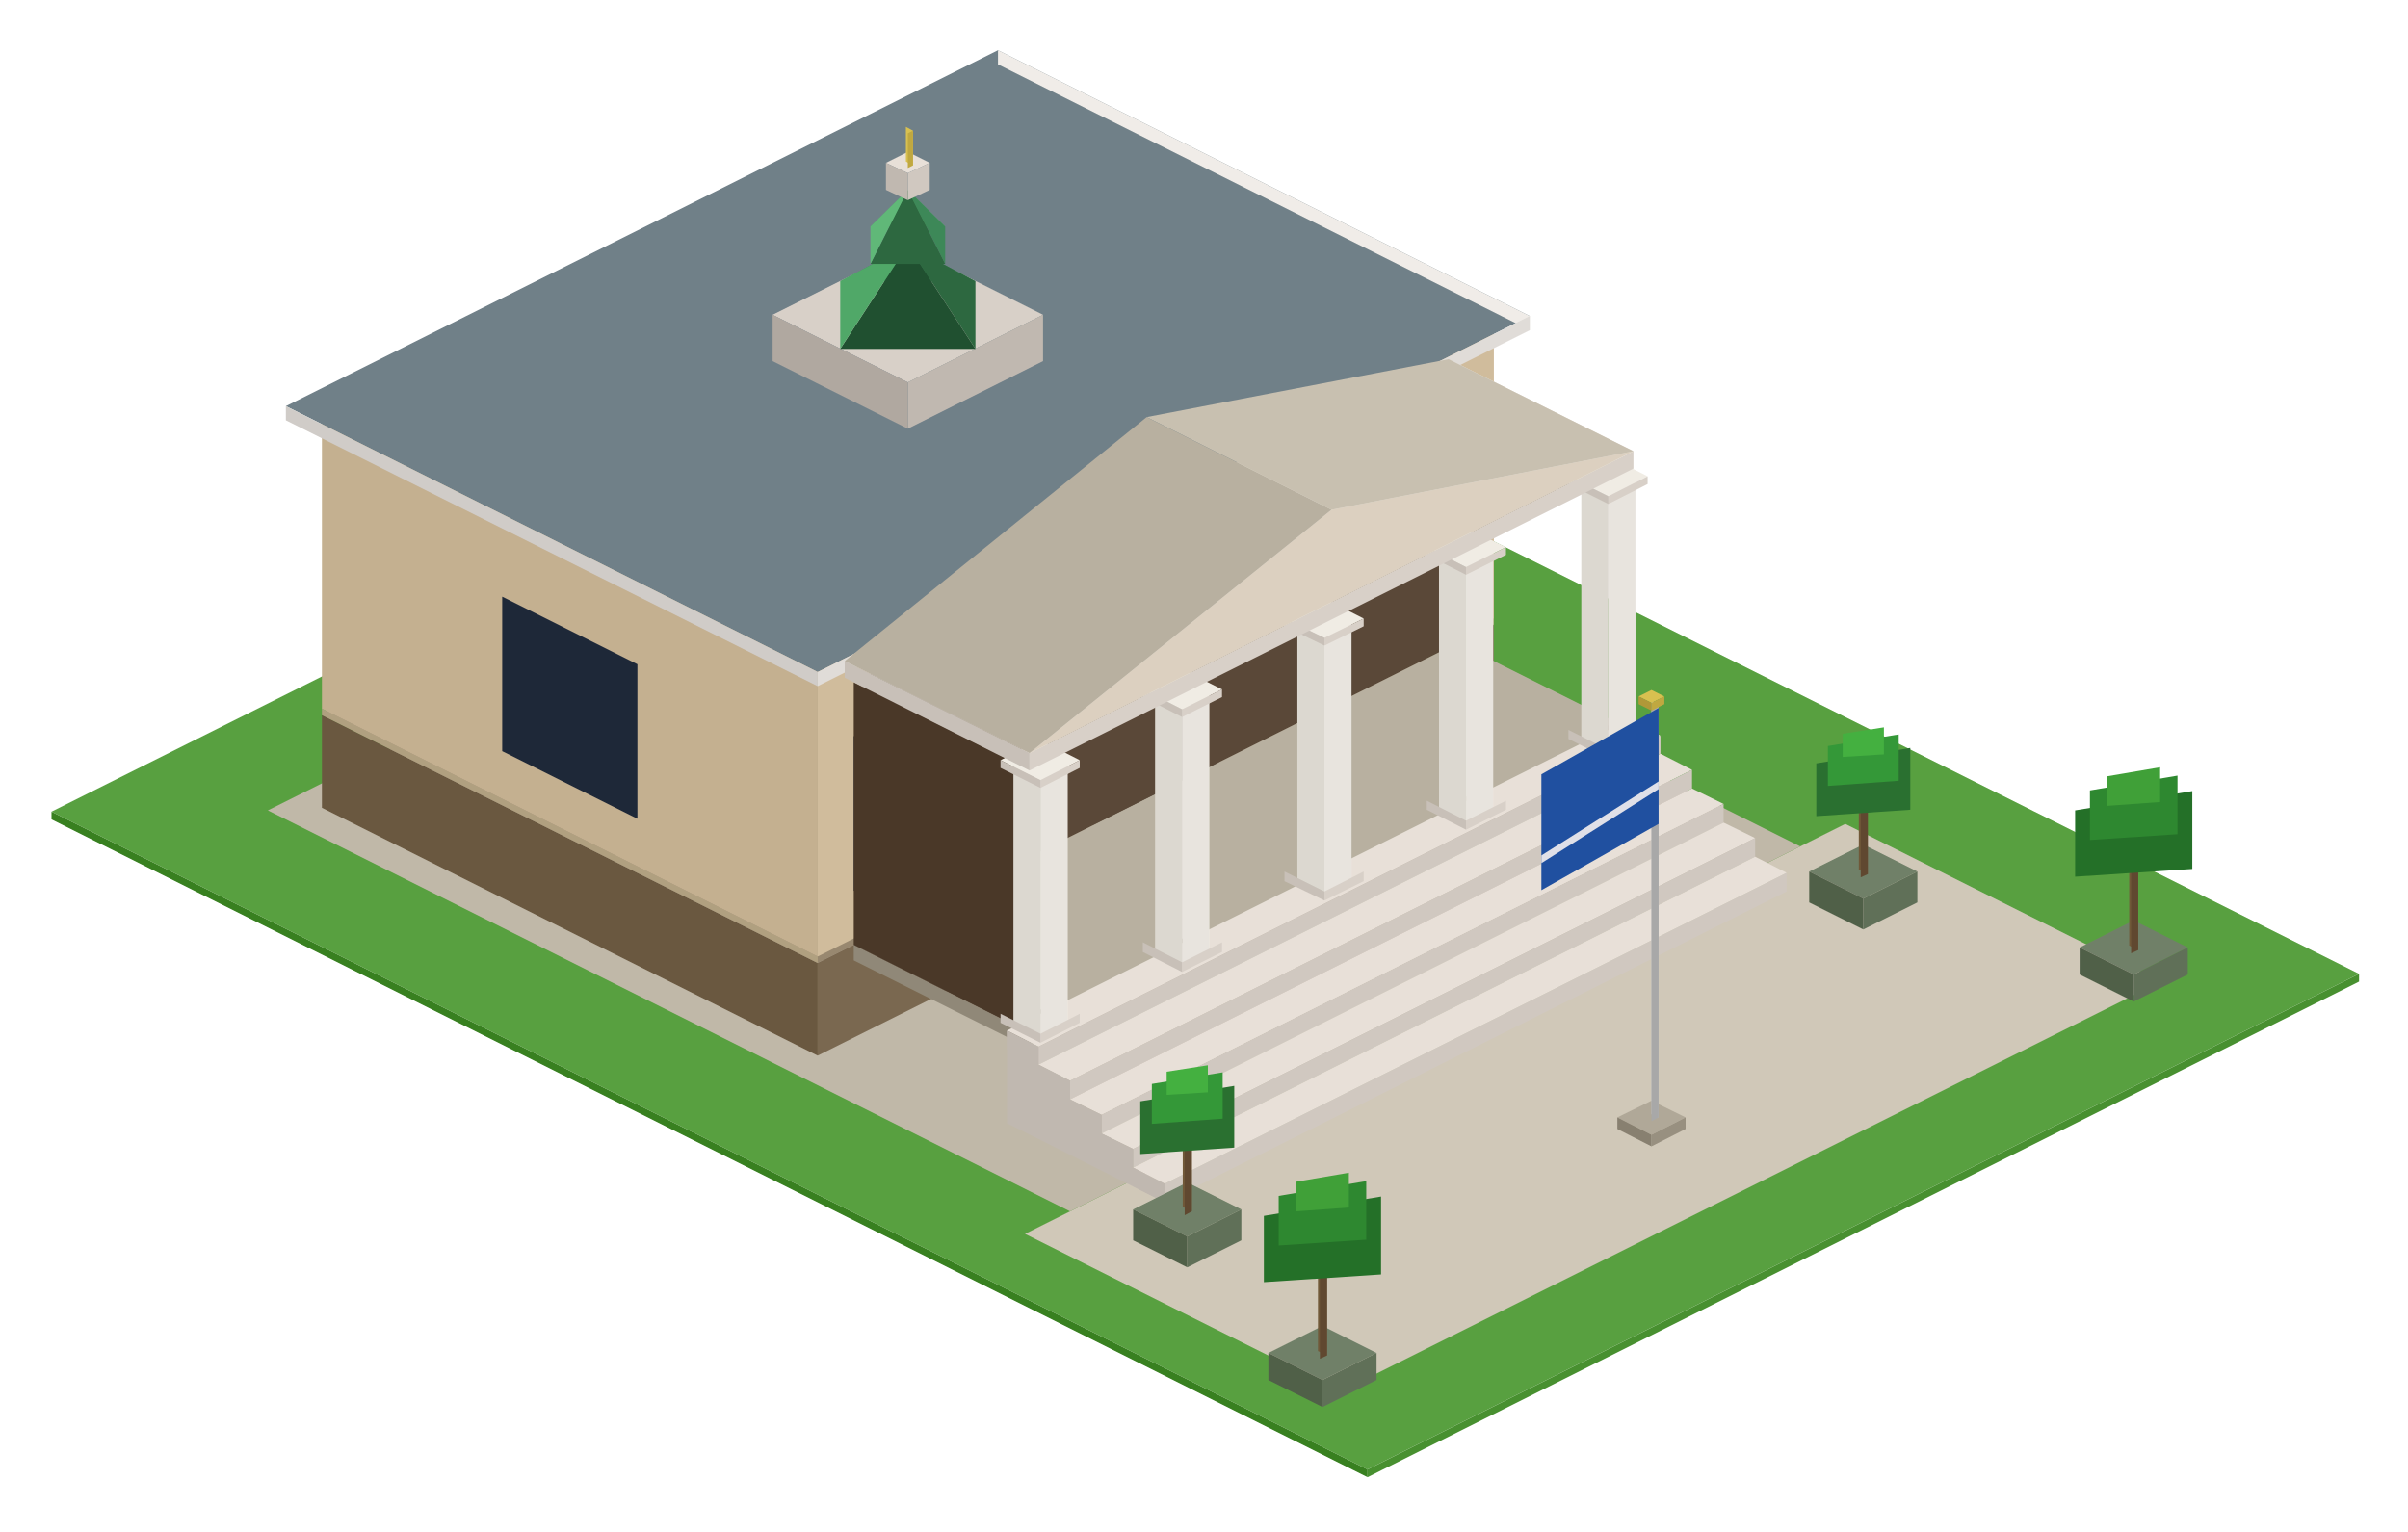
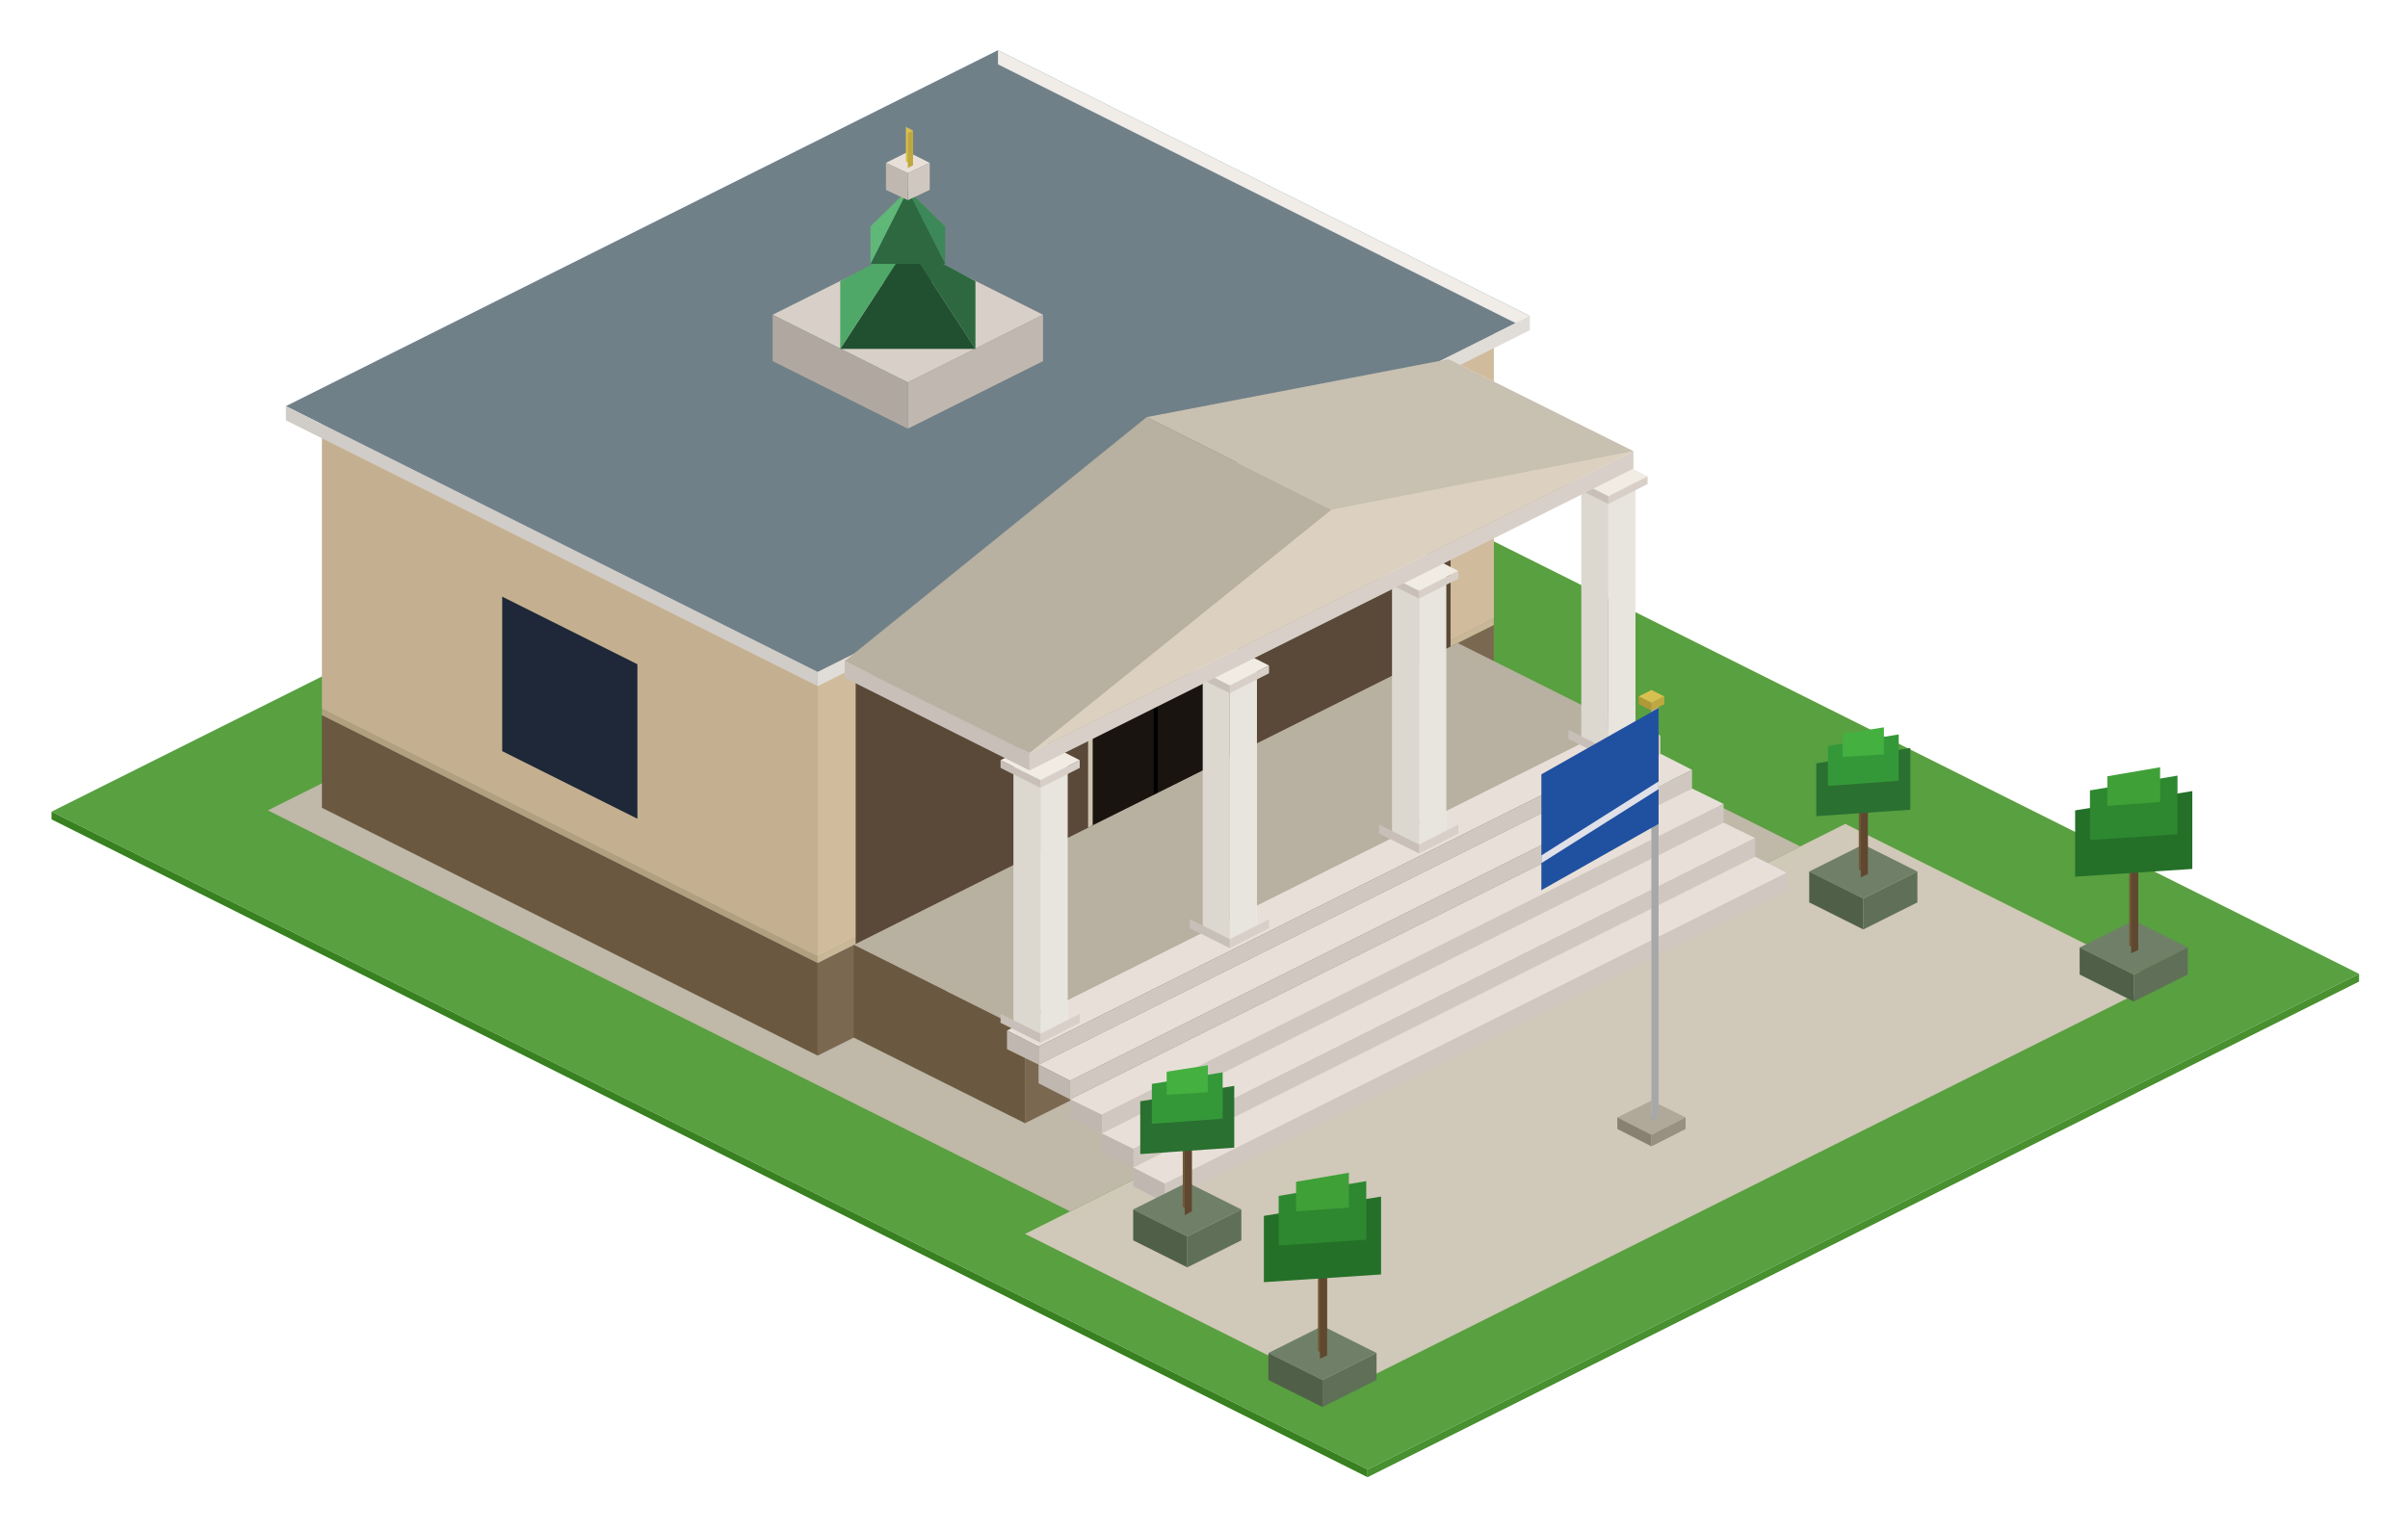
<svg xmlns="http://www.w3.org/2000/svg" viewBox="-141 -59 374 238" width="374" height="238">
  <polygon points="21.0,-9.9 225.4,92.3 71.4,169.3 -133.0,67.1" fill="#58a040" />
  <polygon points="225.4,93.5 225.4,92.3 71.4,169.3 71.4,170.5" fill="#489030" />
  <polygon points="-133.0,68.3 -133.0,67.1 71.4,169.3 71.4,170.5" fill="#388020" />
  <polygon points="145.6,69.0 194.6,93.5 67.2,157.2 18.2,132.7" fill="#d0c8b8" />
  <polygon points="14.0,10.2 138.6,72.5 25.2,129.2 -99.4,66.9" fill="#c0b8a8" />
  <polygon points="14.0,-0.4 91.0,38.1 -14.0,90.6 -91.0,52.1" fill="#988870" />
  <polygon points="91.0,52.5 91.0,38.1 -14.0,90.6 -14.0,105.0" fill="#7a6850" />
  <polygon points="-91.0,66.5 -91.0,52.1 -14.0,90.6 -14.0,105.0" fill="#6a5840" />
-   <polygon points="14.0,-0.4 14.0,-1.4 91.0,37.1 91.0,38.1" fill="#c8b898" />
+   <polygon points="91.0,38.1 91.0,37.1 -14.0,89.6 -14.0,90.6" fill="#c8b898" />
  <polygon points="-91.0,52.1 -91.0,51.1 -14.0,89.6 -14.0,90.6" fill="#b0a080" />
  <polygon points="14.0,-1.4 14.0,-48.4 91.0,-9.9 91.0,37.1" fill="#dcc8a8" />
  <polygon points="30.8,-0.4 30.8,-24.4 44.8,-17.4 44.8,6.6" fill="#2a3848" />
  <polygon points="30.1,-0.0 30.1,-0.7 45.5,7.0 45.5,7.7" fill="#e8e0d8" />
  <polygon points="58.8,13.6 58.8,-10.4 72.8,-3.4 72.8,20.6" fill="#2a3848" />
  <polygon points="58.1,14.0 58.1,13.3 73.5,21.0 73.5,21.7" fill="#e8e0d8" />
  <polygon points="-91.0,51.1 -91.0,4.1 -14.0,42.6 -14.0,89.6" fill="#c4b090" />
  <polygon points="-63.0,57.7 -63.0,33.7 -42.0,44.2 -42.0,68.2" fill="#1e2838" />
  <polygon points="91.0,37.1 91.0,-9.9 -14.0,42.6 -14.0,89.6" fill="#d0bc9c" />
-   <polygon points="85.4,32.5 85.4,8.5 70.0,16.2 70.0,40.2" fill="#1e2838" />
-   <polygon points="7.0,71.7 7.0,47.7 -8.4,55.4 -8.4,79.4" fill="#1e2838" />
-   <polygon points="48.3,59.5 48.3,25.9 28.7,35.6 28.7,69.2" fill="#1a1410" />
-   <polygon points="49.1,25.4 49.1,24.2 27.9,34.9 27.9,36.1" fill="#e8e0d8" />
  <polygon points="14.0,-51.2 96.6,-9.9 -14.0,45.4 -96.6,4.1" fill="#708088" />
  <polygon points="14.0,-49.0 14.0,-51.2 96.6,-9.9 96.6,-7.7" fill="#f0ece8" />
  <polygon points="96.6,-7.7 96.6,-9.9 -14.0,45.4 -14.0,47.6" fill="#e0dcd8" />
  <polygon points="-96.6,6.3 -96.6,4.1 -14.0,45.4 -14.0,47.6" fill="#d0ccc8" />
-   <polygon points="84.0,41.6 84.0,0.8 -7.0,46.3 -7.0,87.1" fill="#5a4838" />
+   <polygon points="84.3,41.5 84.3,0.7 -8.1,46.9 -8.1,87.7" fill="#5a4838" />
+   <polygon points="48.3,59.5 48.3,25.9 28.7,35.6 28.7,69.2" fill="#1a1410" />
+   <polygon points="49.0,25.5 49.0,24.1 28.0,34.6 28.0,36.0" fill="#e8e0d8" />
+   <polygon points="49.0,59.1 49.0,24.1 48.3,24.4 48.3,59.5" fill="#dcd0bc" />
+   <polygon points="28.7,69.2 28.7,34.2 28.0,34.6 28.0,69.6" fill="#cfc4b0" />
+   <polygon points="38.8,64.2 38.8,30.6 38.2,30.9 38.2,64.5" fill="#000000" />
+   <polygon points="39.8,48.6 39.8,47.8 39.1,48.2 39.1,48.9" fill="#d8a838" />
+   <polygon points="37.9,49.5 37.9,48.8 37.2,49.2 37.2,49.9" fill="#d8a838" />
  <polygon points="84.0,0.8 110.6,14.1 19.6,59.6 -7.0,46.3" fill="#7a6858" />
  <polygon points="85.4,40.9 112.0,54.2 18.2,101.1 -8.4,87.8" fill="#b8b0a0" />
-   <polygon points="112.0,56.6 112.0,54.2 18.2,101.1 18.2,103.5" fill="#a09888" />
-   <polygon points="-8.4,90.2 -8.4,87.8 18.2,101.1 18.2,103.5" fill="#908878" />
-   <polygon points="-8.4,87.8 -8.4,47.0 18.2,60.3 18.2,101.1" fill="#4a3828" />
+   <polygon points="112.0,68.6 112.0,54.2 18.2,101.1 18.2,115.5" fill="#7a6850" />
+   <polygon points="-8.4,102.2 -8.4,87.8 18.2,101.1 18.2,115.5" fill="#6a5840" />
  <polygon points="112.0,52.8 116.9,55.3 20.3,103.6 15.4,101.1" fill="#e8e0d8" />
  <polygon points="116.9,58.1 116.9,55.3 20.3,103.6 20.3,106.4" fill="#d0c8c0" />
  <polygon points="15.4,104.0 15.4,101.1 20.3,103.6 20.3,106.4" fill="#c0b8b0" />
  <polygon points="116.9,58.1 121.8,60.6 25.2,108.9 20.3,106.4" fill="#e8e0d8" />
  <polygon points="121.8,63.5 121.8,60.6 25.2,108.9 25.2,111.8" fill="#d0c8c0" />
  <polygon points="20.3,109.3 20.3,106.4 25.2,108.9 25.2,111.8" fill="#c0b8b0" />
  <polygon points="121.8,63.5 126.7,65.9 30.1,114.2 25.2,111.8" fill="#e8e0d8" />
  <polygon points="126.7,68.8 126.7,65.9 30.1,114.2 30.1,117.1" fill="#d0c8c0" />
  <polygon points="25.2,114.6 25.2,111.8 30.1,114.2 30.1,117.1" fill="#c0b8b0" />
  <polygon points="126.7,68.8 131.6,71.2 35.0,119.5 30.1,117.1" fill="#e8e0d8" />
  <polygon points="131.6,74.1 131.6,71.2 35.0,119.5 35.0,122.4" fill="#d0c8c0" />
  <polygon points="30.1,120.0 30.1,117.1 35.0,119.5 35.0,122.4" fill="#c0b8b0" />
  <polygon points="131.6,74.1 136.5,76.6 39.9,124.9 35.0,122.4" fill="#e8e0d8" />
  <polygon points="136.5,79.5 136.5,76.6 39.9,124.9 39.9,127.8" fill="#d0c8c0" />
  <polygon points="35.0,125.3 35.0,122.4 39.9,124.9 39.9,127.8" fill="#c0b8b0" />
-   <polygon points="15.4,115.5 15.4,101.1 39.9,127.8" fill="#c0b8b0" />
  <polygon points="108.8,53.7 108.8,12.9 113.0,15.0 113.0,55.8" fill="#f4f0ec" />
  <polygon points="113.0,55.8 113.0,15.0 108.8,17.1 108.8,57.9" fill="#e8e4de" />
  <polygon points="104.6,55.8 104.6,15.0 108.8,17.1 108.8,57.9" fill="#dcd8d0" />
  <polygon points="108.8,11.9 114.9,15.0 108.8,18.1 102.6,15.0" fill="#f0ece4" />
  <polygon points="114.9,16.2 114.9,15.0 108.8,18.1 108.8,19.3" fill="#d8d0c8" />
  <polygon points="102.6,16.2 102.6,15.0 108.8,18.1 108.8,19.3" fill="#c8c0b8" />
  <polygon points="114.9,55.8 114.9,54.4 108.8,57.5 108.8,58.9" fill="#d8d0c8" />
  <polygon points="102.6,55.8 102.6,54.4 108.8,57.5 108.8,58.9" fill="#c8c0b8" />
-   <polygon points="86.7,64.7 86.7,23.9 90.9,26.0 90.9,66.8" fill="#f4f0ec" />
-   <polygon points="90.9,66.8 90.9,26.0 86.7,28.1 86.7,68.9" fill="#e8e4de" />
-   <polygon points="82.5,66.8 82.5,26.0 86.7,28.1 86.7,68.9" fill="#dcd8d0" />
-   <polygon points="86.7,23.0 92.9,26.0 86.7,29.1 80.6,26.0" fill="#f0ece4" />
-   <polygon points="92.9,27.2 92.9,26.0 86.7,29.1 86.7,30.3" fill="#d8d0c8" />
-   <polygon points="80.6,27.2 80.6,26.0 86.7,29.1 86.7,30.3" fill="#c8c0b8" />
-   <polygon points="92.9,66.8 92.9,65.4 86.7,68.5 86.7,69.9" fill="#d8d0c8" />
-   <polygon points="80.6,66.8 80.6,65.4 86.7,68.5 86.7,69.9" fill="#c8c0b8" />
-   <polygon points="64.7,75.8 64.7,35.0 68.9,37.1 68.9,77.9" fill="#f4f0ec" />
-   <polygon points="68.9,77.9 68.9,37.1 64.7,39.2 64.7,80.0" fill="#e8e4de" />
-   <polygon points="60.5,77.9 60.5,37.1 64.7,39.2 64.7,80.0" fill="#dcd8d0" />
-   <polygon points="64.7,34.0 70.8,37.1 64.7,40.1 58.5,37.1" fill="#f0ece4" />
-   <polygon points="70.8,38.3 70.8,37.1 64.7,40.1 64.7,41.3" fill="#d8d0c8" />
-   <polygon points="58.5,38.3 58.5,37.1 64.7,40.1 64.7,41.3" fill="#c8c0b8" />
-   <polygon points="70.8,77.9 70.8,76.4 64.7,79.5 64.7,80.9" fill="#d8d0c8" />
-   <polygon points="58.5,77.9 58.5,76.4 64.7,79.5 64.7,80.9" fill="#c8c0b8" />
-   <polygon points="42.6,86.8 42.6,46.0 46.8,48.1 46.8,88.9" fill="#f4f0ec" />
-   <polygon points="46.8,88.9 46.8,48.1 42.6,50.2 42.6,91.0" fill="#e8e4de" />
-   <polygon points="38.4,88.9 38.4,48.1 42.6,50.2 42.6,91.0" fill="#dcd8d0" />
-   <polygon points="42.6,45.0 48.8,48.1 42.6,51.2 36.5,48.1" fill="#f0ece4" />
-   <polygon points="48.8,49.3 48.8,48.1 42.6,51.2 42.6,52.4" fill="#d8d0c8" />
-   <polygon points="36.5,49.3 36.5,48.1 42.6,51.2 42.6,52.4" fill="#c8c0b8" />
-   <polygon points="48.8,88.9 48.8,87.4 42.6,90.5 42.6,92.0" fill="#d8d0c8" />
-   <polygon points="36.5,88.9 36.5,87.4 42.6,90.5 42.6,92.0" fill="#c8c0b8" />
+   <polygon points="79.4,68.4 79.4,27.6 83.6,29.7 83.6,70.5" fill="#f4f0ec" />
+   <polygon points="83.6,70.5 83.6,29.7 79.4,31.8 79.4,72.6" fill="#e8e4de" />
+   <polygon points="75.2,70.5 75.2,29.7 79.4,31.8 79.4,72.6" fill="#dcd8d0" />
+   <polygon points="79.4,26.6 85.5,29.7 79.4,32.8 73.2,29.7" fill="#f0ece4" />
+   <polygon points="85.5,30.9 85.5,29.7 79.4,32.8 79.4,34.0" fill="#d8d0c8" />
+   <polygon points="73.2,30.9 73.2,29.7 79.4,32.8 79.4,34.0" fill="#c8c0b8" />
+   <polygon points="85.5,70.5 85.5,69.1 79.4,72.2 79.4,73.6" fill="#d8d0c8" />
+   <polygon points="73.2,70.5 73.2,69.1 79.4,72.2 79.4,73.6" fill="#c8c0b8" />
+   <polygon points="50.0,83.1 50.0,42.3 54.2,44.4 54.2,85.2" fill="#f4f0ec" />
+   <polygon points="54.2,85.2 54.2,44.4 50.0,46.5 50.0,87.3" fill="#e8e4de" />
+   <polygon points="45.8,85.2 45.8,44.4 50.0,46.5 50.0,87.3" fill="#dcd8d0" />
+   <polygon points="50.0,41.3 56.1,44.4 50.0,47.5 43.8,44.4" fill="#f0ece4" />
+   <polygon points="56.1,45.6 56.1,44.4 50.0,47.5 50.0,48.7" fill="#d8d0c8" />
+   <polygon points="43.8,45.6 43.8,44.4 50.0,47.5 50.0,48.7" fill="#c8c0b8" />
+   <polygon points="56.1,85.2 56.1,83.8 50.0,86.9 50.0,88.3" fill="#d8d0c8" />
+   <polygon points="43.8,85.2 43.8,83.8 50.0,86.9 50.0,88.3" fill="#c8c0b8" />
  <polygon points="20.6,97.8 20.6,57.0 24.8,59.1 24.8,99.9" fill="#f4f0ec" />
  <polygon points="24.8,99.9 24.8,59.1 20.6,61.2 20.6,102.0" fill="#e8e4de" />
  <polygon points="16.4,99.9 16.4,59.1 20.6,61.2 20.6,102.0" fill="#dcd8d0" />
  <polygon points="20.6,56.0 26.7,59.1 20.6,62.2 14.4,59.1" fill="#f0ece4" />
  <polygon points="26.7,60.3 26.7,59.1 20.6,62.2 20.6,63.4" fill="#d8d0c8" />
  <polygon points="14.4,60.3 14.4,59.1 20.6,62.2 20.6,63.4" fill="#c8c0b8" />
  <polygon points="26.7,99.9 26.7,98.5 20.6,101.6 20.6,103.0" fill="#d8d0c8" />
  <polygon points="14.4,99.9 14.4,98.5 20.6,101.6 20.6,103.0" fill="#c8c0b8" />
  <polygon points="84.0,-3.2 112.7,11.1 18.9,58.0 -9.8,43.7" fill="#eee8e0" />
  <polygon points="112.7,13.8 112.7,11.1 18.9,58.0 18.9,60.7" fill="#d8d0c8" />
  <polygon points="-9.8,46.3 -9.8,43.7 18.9,58.0 18.9,60.7" fill="#c8c0b8" />
  <polygon points="112.7,11.1 65.8,20.2 18.9,58.0" fill="#dcd0c0" />
  <polygon points="84.0,-3.2 37.1,5.8 65.8,20.2 112.7,11.1" fill="#c8c0b0" />
  <polygon points="37.1,5.8 -9.8,43.7 18.9,58.0 65.8,20.2" fill="#b8b0a0" />
  <polygon points="0.0,-20.6 21.0,-10.1 0.0,0.4 -21.0,-10.1" fill="#d8d0c8" />
  <polygon points="21.0,-2.9 21.0,-10.1 0.0,0.4 0.0,7.6" fill="#c0b8b0" />
  <polygon points="-21.0,-2.9 -21.0,-10.1 0.0,0.4 0.0,7.6" fill="#b0a8a0" />
  <polygon points="-10.5,-15.3 10.5,-15.3 0.0,-20.9" fill="#3d8858" />
  <polygon points="10.5,-15.3 10.5,-4.8 0.0,-20.9" fill="#2d6840" />
  <polygon points="10.5,-4.8 -10.5,-4.8 0.0,-20.9" fill="#205030" />
  <polygon points="-10.5,-4.8 -10.5,-15.3 0.0,-20.9" fill="#50a868" />
  <polygon points="-5.8,-23.8 5.8,-23.8 0.0,-29.5" fill="#50a868" />
  <polygon points="5.8,-23.8 5.8,-18.0 0.0,-29.5" fill="#3d8858" />
  <polygon points="5.8,-18.0 -5.8,-18.0 0.0,-29.5" fill="#2d6840" />
  <polygon points="-5.8,-18.0 -5.8,-23.8 0.0,-29.5" fill="#60b878" />
  <polygon points="0.0,-35.4 3.4,-33.7 0.0,-32.1 -3.4,-33.7" fill="#e8e0d8" />
  <polygon points="3.4,-29.5 3.4,-33.7 0.0,-32.1 0.0,-27.9" fill="#d0c8c0" />
  <polygon points="-3.4,-29.5 -3.4,-33.7 0.0,-32.1 0.0,-27.9" fill="#c0b8b0" />
  <polygon points="-0.3,-33.9 -0.3,-39.3 0.8,-38.7 0.8,-33.3" fill="#d8c050" />
  <polygon points="0.8,-33.3 0.8,-38.7 0.0,-38.3 0.0,-32.9" fill="#c0a840" />
  <polygon points="115.5,112.0 120.8,114.6 115.5,117.3 110.2,114.6" fill="#b0a898" />
  <polygon points="120.8,116.4 120.8,114.6 115.5,117.3 115.5,119.1" fill="#989080" />
  <polygon points="110.2,116.4 110.2,114.6 115.5,117.3 115.5,119.1" fill="#888070" />
  <polygon points="115.5,114.1 115.5,49.9 116.6,50.4 116.6,114.6" fill="#c8c8c8" />
  <polygon points="116.6,114.6 116.6,50.4 115.5,51.0 115.5,115.2" fill="#a8a8a8" />
  <polygon points="115.5,48.2 117.5,49.2 115.5,50.2 113.5,49.2" fill="#d8c050" />
  <polygon points="117.5,50.4 117.5,49.2 115.5,50.2 115.5,51.4" fill="#c0a840" />
  <polygon points="113.5,50.4 113.5,49.2 115.5,50.2 115.5,51.4" fill="#b09838" />
  <polygon points="116.6,69.0 116.6,51.0 98.4,61.3 98.4,79.3" fill="#2050a0" />
  <polygon points="116.6,63.6 116.6,62.4 98.4,73.9 98.4,75.1" fill="#e0e0e8" />
  <polygon points="148.4,72.2 156.8,76.4 148.4,80.6 140.0,76.4" fill="#708068" />
  <polygon points="156.8,81.2 156.8,76.4 148.4,80.6 148.4,85.4" fill="#607058" />
  <polygon points="140.0,81.2 140.0,76.4 148.4,80.6 148.4,85.4" fill="#506048" />
  <polygon points="147.7,76.1 147.7,60.5 149.1,61.2 149.1,76.8" fill="#705838" />
  <polygon points="149.1,76.8 149.1,61.2 148.0,61.7 148.0,77.3" fill="#604830" />
  <polygon points="141.1,59.6 155.7,57.2 155.7,66.8 141.1,67.8" fill="#2a7030" />
  <polygon points="142.9,56.9 153.9,55.1 153.9,62.3 142.9,63.1" fill="#349838" />
  <polygon points="145.2,55.0 151.6,54.0 151.6,58.2 145.2,58.6" fill="#44b040" />
  <polygon points="43.4,124.7 51.8,128.9 43.4,133.1 35.0,128.9" fill="#708068" />
  <polygon points="51.8,133.7 51.8,128.9 43.4,133.1 43.4,137.9" fill="#607058" />
  <polygon points="35.0,133.7 35.0,128.9 43.4,133.1 43.4,137.9" fill="#506048" />
  <polygon points="42.7,128.5 42.7,112.9 44.1,113.7 44.1,129.2" fill="#705838" />
  <polygon points="44.1,129.2 44.1,113.7 43.0,114.2 43.0,129.8" fill="#604830" />
  <polygon points="36.1,112.1 50.7,109.7 50.7,119.3 36.1,120.3" fill="#2a7030" />
  <polygon points="37.9,109.4 48.9,107.6 48.9,114.8 37.9,115.6" fill="#349838" />
  <polygon points="40.2,107.5 46.6,106.5 46.6,110.7 40.2,111.1" fill="#44b040" />
  <polygon points="190.4,84.0 198.8,88.2 190.4,92.4 182.0,88.2" fill="#708068" />
  <polygon points="198.8,92.4 198.8,88.2 190.4,92.4 190.4,96.6" fill="#607058" />
  <polygon points="182.0,92.4 182.0,88.2 190.4,92.4 190.4,96.6" fill="#506048" />
  <polygon points="189.7,87.9 189.7,68.7 191.1,69.4 191.1,88.6" fill="#705838" />
  <polygon points="191.1,88.6 191.1,69.4 190.0,69.9 190.0,89.1" fill="#604830" />
  <polygon points="181.3,66.9 199.5,63.9 199.5,76.0 181.3,77.2" fill="#247028" />
  <polygon points="183.6,63.8 197.2,61.5 197.2,70.6 183.6,71.5" fill="#2e8830" />
  <polygon points="186.3,61.6 194.5,60.2 194.5,65.6 186.3,66.2" fill="#40a038" />
  <polygon points="64.4,147.0 72.8,151.2 64.4,155.4 56.0,151.2" fill="#708068" />
  <polygon points="72.8,155.4 72.8,151.2 64.4,155.4 64.4,159.6" fill="#607058" />
  <polygon points="56.0,155.4 56.0,151.2 64.4,155.4 64.4,159.6" fill="#506048" />
  <polygon points="63.7,150.9 63.7,131.7 65.1,132.4 65.1,151.6" fill="#705838" />
  <polygon points="65.1,151.6 65.1,132.4 64.0,132.9 64.0,152.1" fill="#604830" />
  <polygon points="55.3,129.9 73.5,126.9 73.5,139.0 55.3,140.2" fill="#247028" />
  <polygon points="57.6,126.8 71.2,124.5 71.2,133.6 57.6,134.5" fill="#2e8830" />
  <polygon points="60.3,124.6 68.5,123.2 68.5,128.6 60.3,129.2" fill="#40a038" />
</svg>
